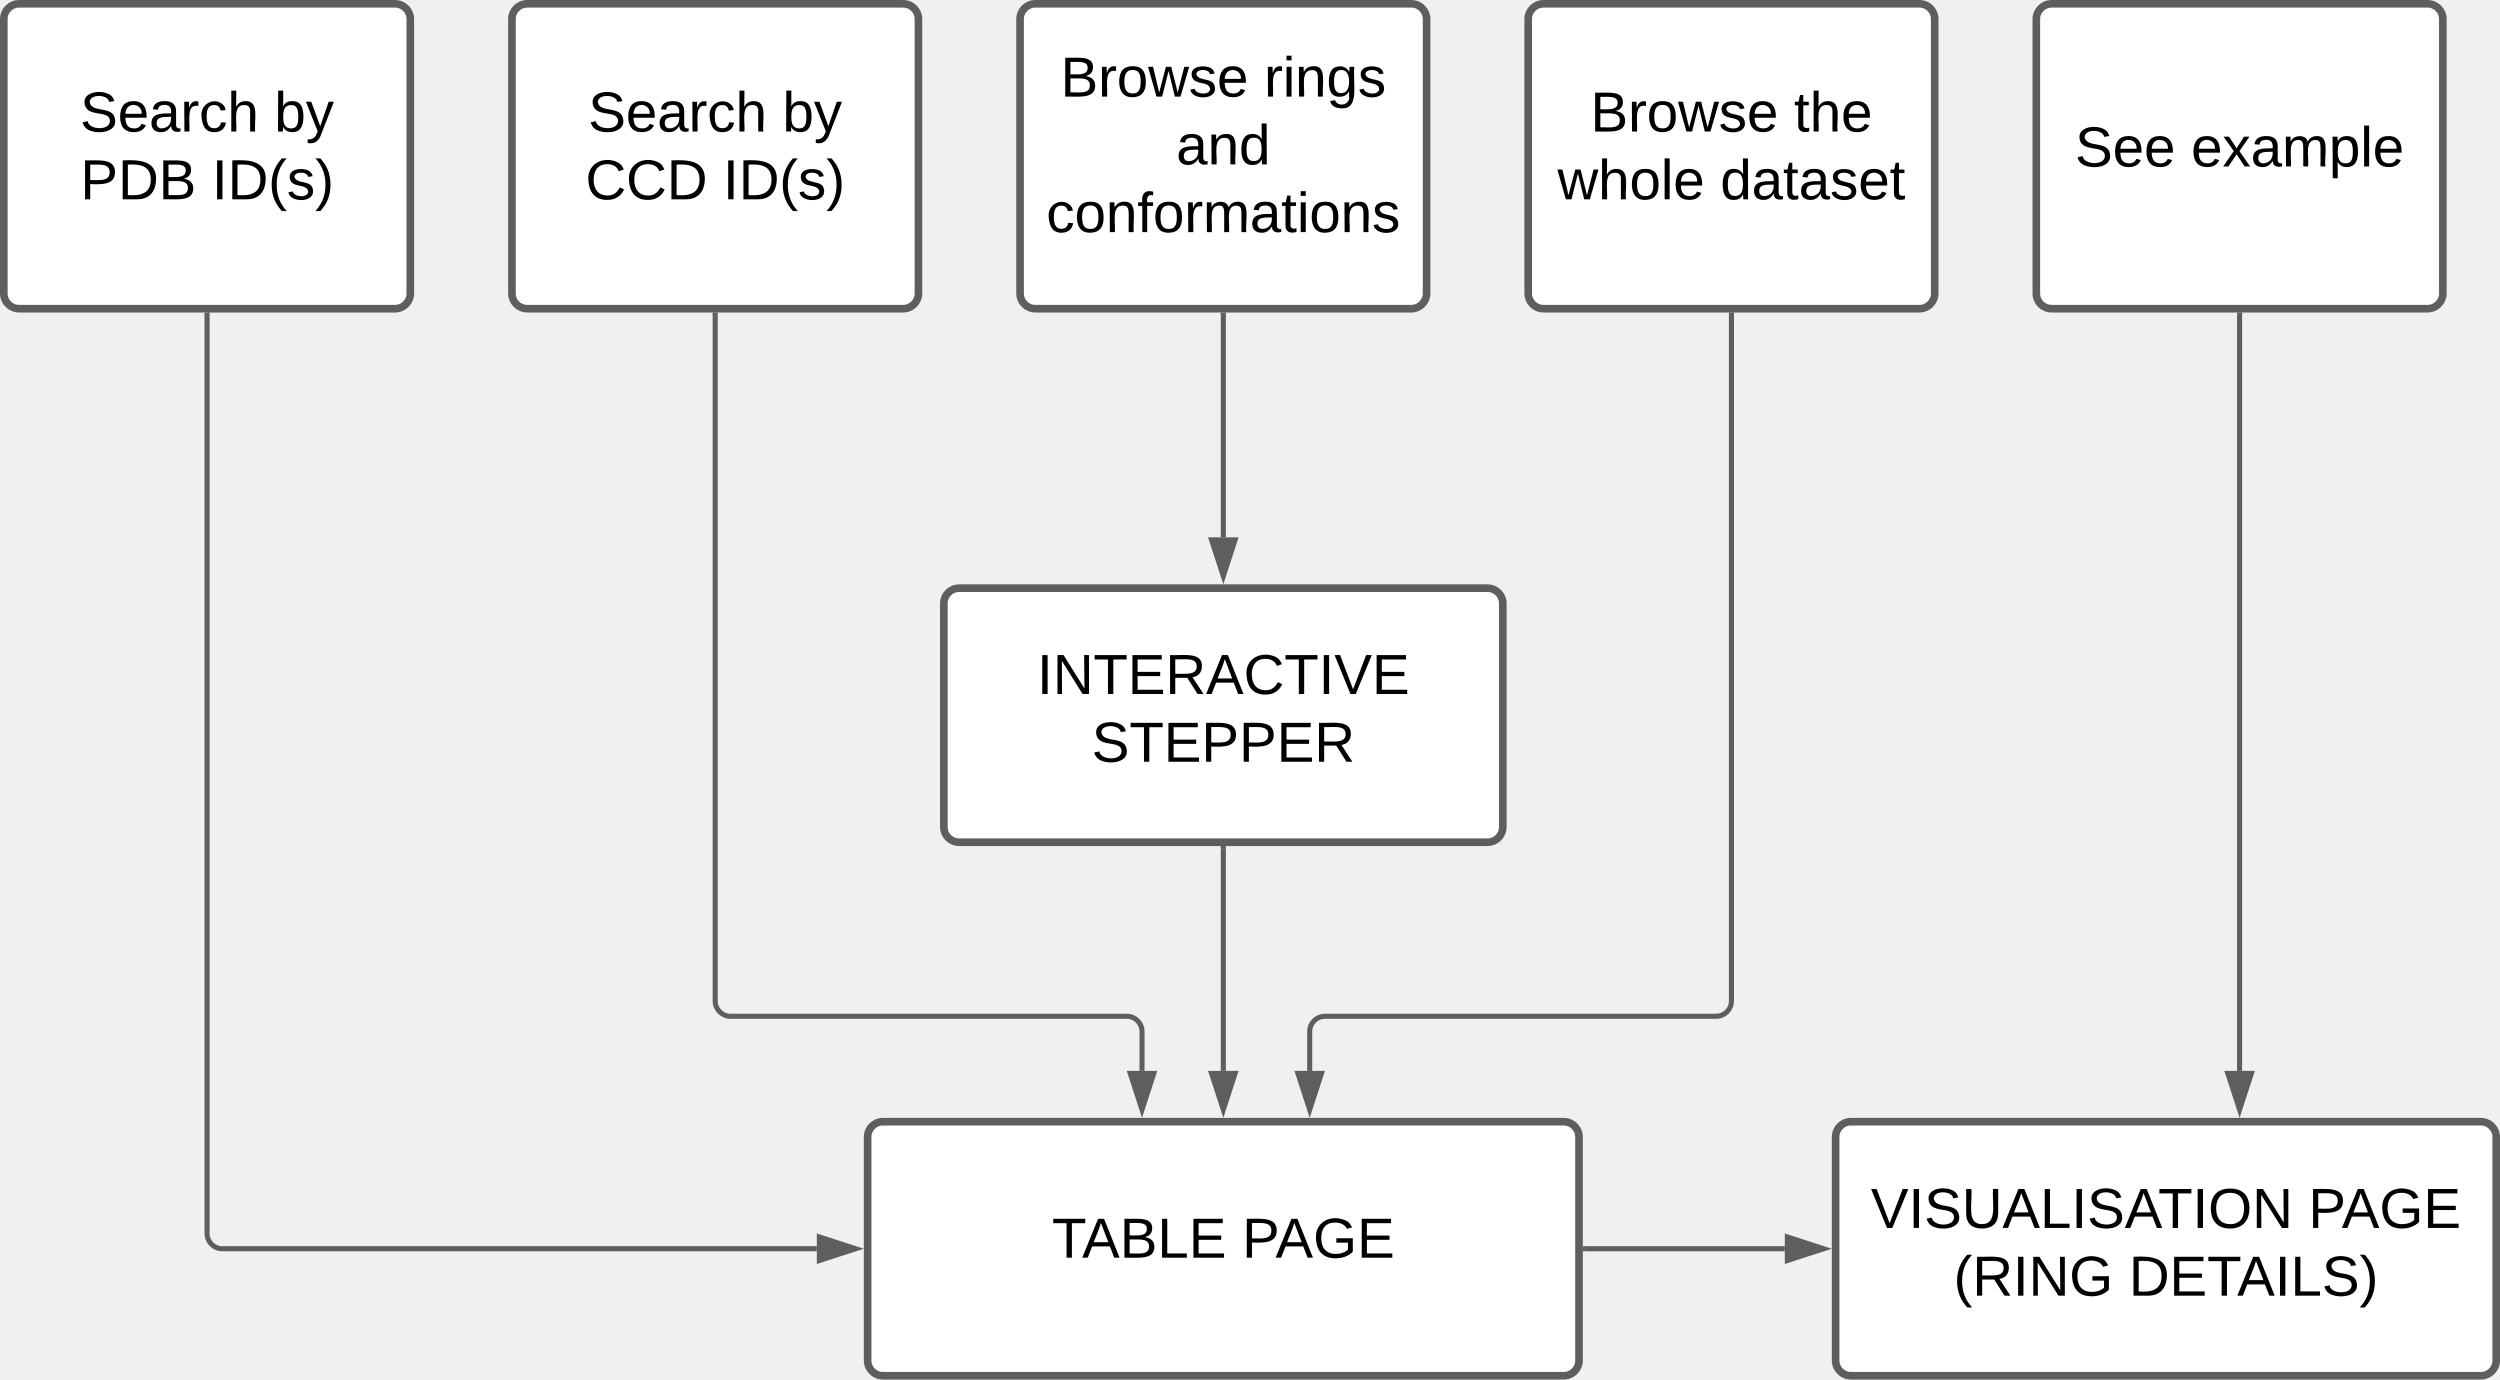
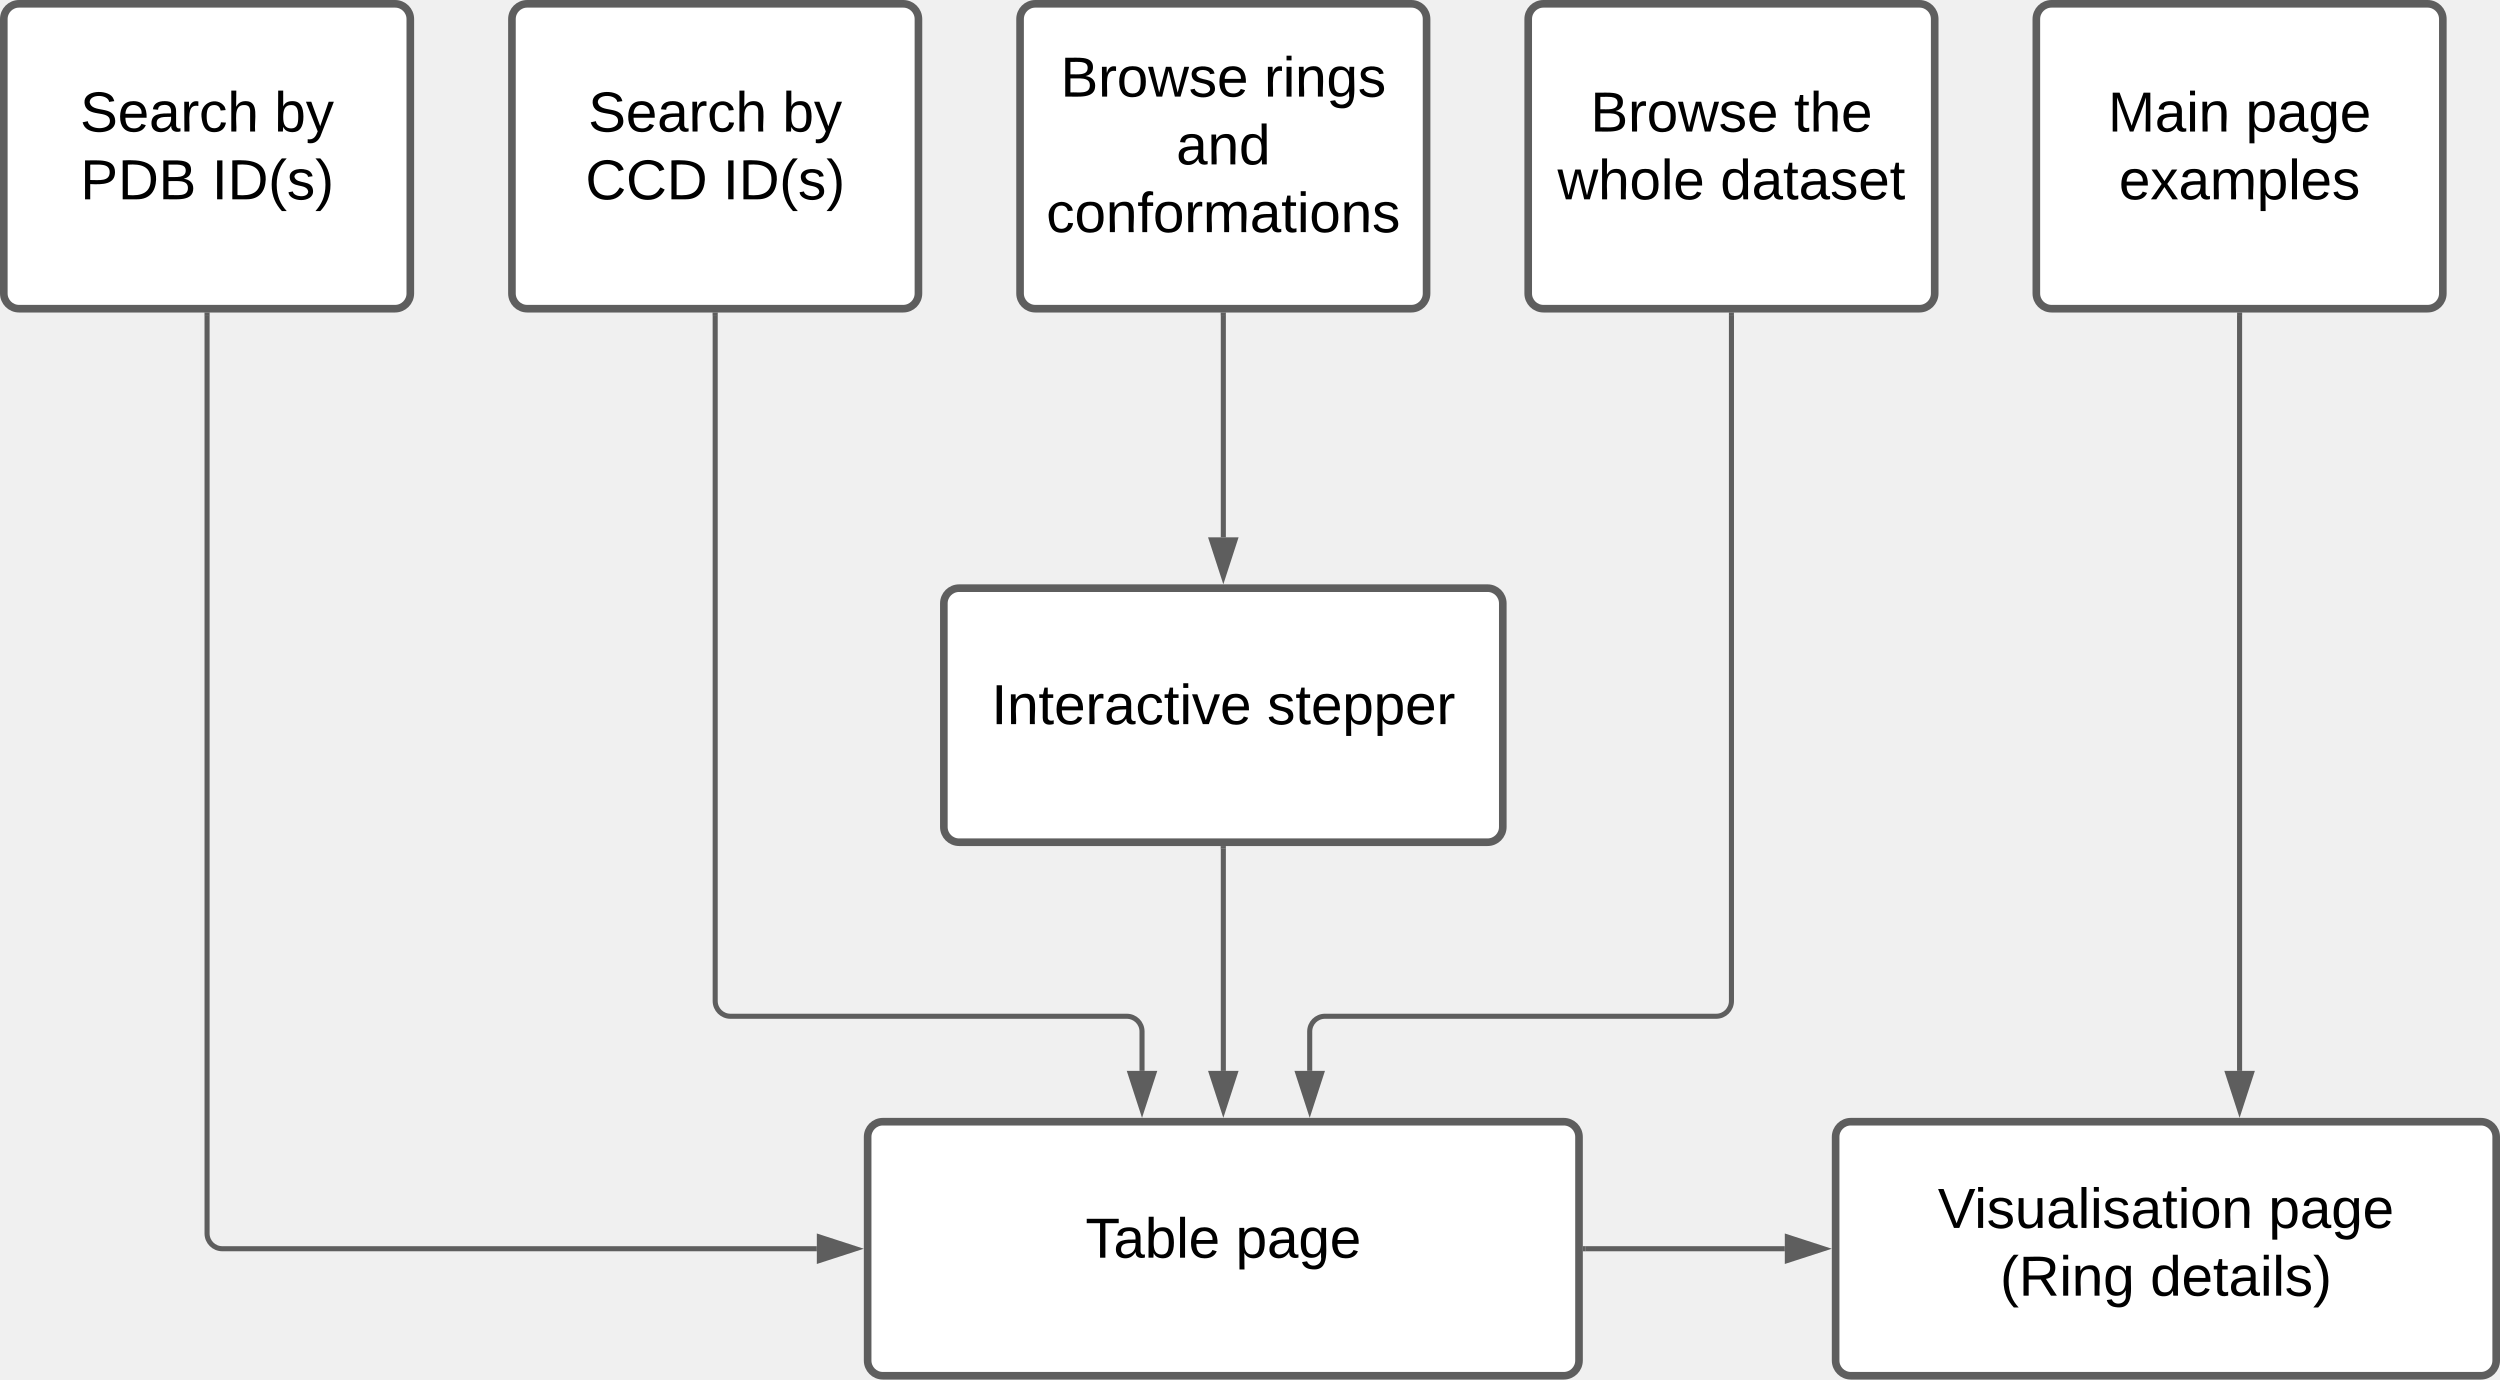
<svg xmlns="http://www.w3.org/2000/svg" xmlns:ns1="lucid" xmlns:xlink="http://www.w3.org/1999/xlink" width="984" height="543">
  <g transform="translate(-398.5 -58.5)" ns1:page-tab-id="0_0">
    <path d="M400 66a6 6 0 0 1 6-6h148a6 6 0 0 1 6 6v108a6 6 0 0 1-6 6H406a6 6 0 0 1-6-6z" stroke="#5e5e5e" stroke-width="3" fill="#fff" />
    <use xlink:href="#a" transform="matrix(1,0,0,1,405,65) translate(25.03086 45.27778)" />
    <use xlink:href="#b" transform="matrix(1,0,0,1,405,65) translate(101.5123 45.27778)" />
    <use xlink:href="#c" transform="matrix(1,0,0,1,405,65) translate(25.12346 71.94444)" />
    <use xlink:href="#d" transform="matrix(1,0,0,1,405,65) translate(76.91358 71.94444)" />
    <path d="M600 66a6 6 0 0 1 6-6h148a6 6 0 0 1 6 6v108a6 6 0 0 1-6 6H606a6 6 0 0 1-6-6z" stroke="#5e5e5e" stroke-width="3" fill="#fff" />
    <use xlink:href="#a" transform="matrix(1,0,0,1,605,65) translate(25.03086 45.27778)" />
    <use xlink:href="#b" transform="matrix(1,0,0,1,605,65) translate(101.5123 45.27778)" />
    <use xlink:href="#e" transform="matrix(1,0,0,1,605,65) translate(23.95062 71.94444)" />
    <use xlink:href="#d" transform="matrix(1,0,0,1,605,65) translate(78.08642 71.94444)" />
    <path d="M800 66a6 6 0 0 1 6-6h148a6 6 0 0 1 6 6v108a6 6 0 0 1-6 6H806a6 6 0 0 1-6-6z" stroke="#5e5e5e" stroke-width="3" fill="#fff" />
    <use xlink:href="#f" transform="matrix(1,0,0,1,805,65) translate(10.92593 31.52778)" />
    <use xlink:href="#g" transform="matrix(1,0,0,1,805,65) translate(91.04938 31.52778)" />
    <use xlink:href="#h" transform="matrix(1,0,0,1,805,65) translate(56.48148 58.19444)" />
    <use xlink:href="#i" transform="matrix(1,0,0,1,805,65) translate(5.339506 84.86111)" />
    <path d="M1000 66a6 6 0 0 1 6-6h148a6 6 0 0 1 6 6v108a6 6 0 0 1-6 6h-148a6 6 0 0 1-6-6z" stroke="#5e5e5e" stroke-width="3" fill="#fff" />
    <use xlink:href="#f" transform="matrix(1,0,0,1,1005,65) translate(19.50617 45.27778)" />
    <use xlink:href="#j" transform="matrix(1,0,0,1,1005,65) translate(99.62963 45.27778)" />
    <use xlink:href="#k" transform="matrix(1,0,0,1,1005,65) translate(6.54321 71.94444)" />
    <use xlink:href="#l" transform="matrix(1,0,0,1,1005,65) translate(70.61728 71.94444)" />
    <path d="M740 506a6 6 0 0 1 6-6h268a6 6 0 0 1 6 6v88a6 6 0 0 1-6 6H746a6 6 0 0 1-6-6z" stroke="#5e5e5e" stroke-width="3" fill="#fff" />
-     <use xlink:href="#m" transform="matrix(1,0,0,1,752,512) translate(60.56173 41.52778)" />
-     <use xlink:href="#n" transform="matrix(1,0,0,1,752,512) translate(135.3765 41.52778)" />
+     <use xlink:href="#m" transform="matrix(1,0,0,1,752,512) translate(73.74074 41.52778)" />
+     <use xlink:href="#n" transform="matrix(1,0,0,1,752,512) translate(132.8765 41.52778)" />
    <path d="M1121 506a6 6 0 0 1 6-6h248a6 6 0 0 1 6 6v88a6 6 0 0 1-6 6h-248a6 6 0 0 1-6-6z" stroke="#5e5e5e" stroke-width="3" fill="#fff" />
-     <use xlink:href="#o" transform="matrix(1,0,0,1,1133,512) translate(1.858025 29.80903)" />
-     <use xlink:href="#p" transform="matrix(1,0,0,1,1133,512) translate(174.0802 29.80903)" />
-     <use xlink:href="#q" transform="matrix(1,0,0,1,1133,512) translate(34.45062 56.47569)" />
-     <use xlink:href="#r" transform="matrix(1,0,0,1,1133,512) translate(103.4012 56.47569)" />
+     <use xlink:href="#o" transform="matrix(1,0,0,1,1133,512) translate(28.21605 29.80903)" />
+     <use xlink:href="#p" transform="matrix(1,0,0,1,1133,512) translate(158.4012 29.80903)" />
+     <use xlink:href="#q" transform="matrix(1,0,0,1,1133,512) translate(52.75309 56.47569)" />
+     <use xlink:href="#r" transform="matrix(1,0,0,1,1133,512) translate(111.8272 56.47569)" />
    <path d="M1200 66a6 6 0 0 1 6-6h148a6 6 0 0 1 6 6v108a6 6 0 0 1-6 6h-148a6 6 0 0 1-6-6z" stroke="#5e5e5e" stroke-width="3" fill="#fff" />
-     <use xlink:href="#s" transform="matrix(1,0,0,1,1205,65) translate(10.24691 59.02778)" />
-     <use xlink:href="#t" transform="matrix(1,0,0,1,1205,65) translate(55.92593 59.02778)" />
+     <use xlink:href="#s" transform="matrix(1,0,0,1,1205,65) translate(23.20988 45.27778)" />
+     <use xlink:href="#p" transform="matrix(1,0,0,1,1205,65) translate(77.40741 45.27778)" />
+     <use xlink:href="#t" transform="matrix(1,0,0,1,1205,65) translate(27.53086 71.94444)" />
    <path d="M1022.5 550h78.5" stroke="#5e5e5e" stroke-width="2" fill="none" />
    <path d="M1022.53 550.98h-1.03V549h1.03z" stroke="#5e5e5e" stroke-width=".05" fill="#5e5e5e" />
    <path d="M1116.26 550l-14.26 4.63v-9.26z" stroke="#5e5e5e" stroke-width="2" fill="#5e5e5e" />
    <path d="M1280 182.5V480" stroke="#5e5e5e" stroke-width="2" fill="none" />
    <path d="M1280.97 182.53h-1.94v-1.03h1.94z" stroke="#5e5e5e" stroke-width=".05" fill="#5e5e5e" />
    <path d="M1280 495.26l-4.63-14.26h9.27z" stroke="#5e5e5e" stroke-width="2" fill="#5e5e5e" />
    <path d="M480 182.5V544a6 6 0 0 0 6 6h234" stroke="#5e5e5e" stroke-width="2" fill="none" />
    <path d="M480.98 182.53h-1.96v-1.03h1.96z" stroke="#5e5e5e" stroke-width=".05" fill="#5e5e5e" />
    <path d="M735.26 550L721 554.63v-9.26z" stroke="#5e5e5e" stroke-width="2" fill="#5e5e5e" />
    <path d="M680 182.5v270a6 6 0 0 0 6 6h156a6 6 0 0 1 6 6V480" stroke="#5e5e5e" stroke-width="2" fill="none" />
    <path d="M680.98 182.53H679v-1.03H681z" stroke="#5e5e5e" stroke-width=".05" fill="#5e5e5e" />
    <path d="M848 495.26L843.37 481h9.26z" stroke="#5e5e5e" stroke-width="2" fill="#5e5e5e" />
    <path d="M880 182.5V270" stroke="#5e5e5e" stroke-width="2" fill="none" />
    <path d="M880.98 182.53H879v-1.03H881z" stroke="#5e5e5e" stroke-width=".05" fill="#5e5e5e" />
    <path d="M880 285.26L875.37 271h9.26z" stroke="#5e5e5e" stroke-width="2" fill="#5e5e5e" />
    <path d="M880 392.5V480" stroke="#5e5e5e" stroke-width="2" fill="none" />
    <path d="M880.98 392.53H879v-1.03H881z" stroke="#5e5e5e" stroke-width=".05" fill="#5e5e5e" />
    <path d="M880 495.26L875.37 481h9.26z" stroke="#5e5e5e" stroke-width="2" fill="#5e5e5e" />
    <path d="M1080 182.5v270a6 6 0 0 1-6 6H920a6 6 0 0 0-6 6V480" stroke="#5e5e5e" stroke-width="2" fill="none" />
    <path d="M1080.97 182.53h-1.94v-1.03h1.94z" stroke="#5e5e5e" stroke-width=".05" fill="#5e5e5e" />
    <path d="M914 495.26L909.37 481h9.26z" stroke="#5e5e5e" stroke-width="2" fill="#5e5e5e" />
    <path d="M770 296a6 6 0 0 1 6-6h208a6 6 0 0 1 6 6v88a6 6 0 0 1-6 6H776a6 6 0 0 1-6-6z" stroke="#5e5e5e" stroke-width="3" fill="#fff" />
    <g>
-       <use xlink:href="#u" transform="matrix(1,0,0,1,782,302) translate(24.69753 29.65278)" />
-       <use xlink:href="#v" transform="matrix(1,0,0,1,782,302) translate(46.20988 56.31944)" />
+       <use xlink:href="#u" transform="matrix(1,0,0,1,782,302) translate(6.734568 41.52778)" />
+       <use xlink:href="#v" transform="matrix(1,0,0,1,782,302) translate(115.2531 41.52778)" />
    </g>
    <defs>
      <path d="M185-189c-5-48-123-54-124 2 14 75 158 14 163 119 3 78-121 87-175 55-17-10-28-26-33-46l33-7c5 56 141 63 141-1 0-78-155-14-162-118-5-82 145-84 179-34 5 7 8 16 11 25" id="w" />
      <path d="M100-194c63 0 86 42 84 106H49c0 40 14 67 53 68 26 1 43-12 49-29l28 8c-11 28-37 45-77 45C44 4 14-33 15-96c1-61 26-98 85-98zm52 81c6-60-76-77-97-28-3 7-6 17-6 28h103" id="x" />
      <path d="M141-36C126-15 110 5 73 4 37 3 15-17 15-53c-1-64 63-63 125-63 3-35-9-54-41-54-24 1-41 7-42 31l-33-3c5-37 33-52 76-52 45 0 72 20 72 64v82c-1 20 7 32 28 27v20c-31 9-61-2-59-35zM48-53c0 20 12 33 32 33 41-3 63-29 60-74-43 2-92-5-92 41" id="y" />
      <path d="M114-163C36-179 61-72 57 0H25l-1-190h30c1 12-1 29 2 39 6-27 23-49 58-41v29" id="z" />
      <path d="M96-169c-40 0-48 33-48 73s9 75 48 75c24 0 41-14 43-38l32 2c-6 37-31 61-74 61-59 0-76-41-82-99-10-93 101-131 147-64 4 7 5 14 7 22l-32 3c-4-21-16-35-41-35" id="A" />
      <path d="M106-169C34-169 62-67 57 0H25v-261h32l-1 103c12-21 28-36 61-36 89 0 53 116 60 194h-32v-121c2-32-8-49-39-48" id="B" />
      <g id="a">
        <use transform="matrix(0.0617284,0,0,0.0617284,0,0)" xlink:href="#w" />
        <use transform="matrix(0.0617284,0,0,0.0617284,14.81481,0)" xlink:href="#x" />
        <use transform="matrix(0.0617284,0,0,0.0617284,27.16049,0)" xlink:href="#y" />
        <use transform="matrix(0.0617284,0,0,0.0617284,39.50617,0)" xlink:href="#z" />
        <use transform="matrix(0.0617284,0,0,0.0617284,46.85185,0)" xlink:href="#A" />
        <use transform="matrix(0.0617284,0,0,0.0617284,57.96296,0)" xlink:href="#B" />
      </g>
      <path d="M115-194c53 0 69 39 70 98 0 66-23 100-70 100C84 3 66-7 56-30L54 0H23l1-261h32v101c10-23 28-34 59-34zm-8 174c40 0 45-34 45-75 0-40-5-75-45-74-42 0-51 32-51 76 0 43 10 73 51 73" id="C" />
      <path d="M179-190L93 31C79 59 56 82 12 73V49c39 6 53-20 64-50L1-190h34L92-34l54-156h33" id="D" />
      <g id="b">
        <use transform="matrix(0.0617284,0,0,0.0617284,0,0)" xlink:href="#C" />
        <use transform="matrix(0.0617284,0,0,0.0617284,12.34568,0)" xlink:href="#D" />
      </g>
      <path d="M30-248c87 1 191-15 191 75 0 78-77 80-158 76V0H30v-248zm33 125c57 0 124 11 124-50 0-59-68-47-124-48v98" id="E" />
      <path d="M30-248c118-7 216 8 213 122C240-48 200 0 122 0H30v-248zM63-27c89 8 146-16 146-99s-60-101-146-95v194" id="F" />
      <path d="M160-131c35 5 61 23 61 61C221 17 115-2 30 0v-248c76 3 177-17 177 60 0 33-19 50-47 57zm-97-11c50-1 110 9 110-42 0-47-63-36-110-37v79zm0 115c55-2 124 14 124-45 0-56-70-42-124-44v89" id="G" />
      <g id="c">
        <use transform="matrix(0.0617284,0,0,0.0617284,0,0)" xlink:href="#E" />
        <use transform="matrix(0.0617284,0,0,0.0617284,14.81481,0)" xlink:href="#F" />
        <use transform="matrix(0.0617284,0,0,0.0617284,30.80247,0)" xlink:href="#G" />
      </g>
      <path d="M33 0v-248h34V0H33" id="H" />
      <path d="M87 75C49 33 22-17 22-94c0-76 28-126 65-167h31c-38 41-64 92-64 168S80 34 118 75H87" id="I" />
      <path d="M135-143c-3-34-86-38-87 0 15 53 115 12 119 90S17 21 10-45l28-5c4 36 97 45 98 0-10-56-113-15-118-90-4-57 82-63 122-42 12 7 21 19 24 35" id="J" />
      <path d="M33-261c38 41 65 92 65 168S71 34 33 75H2C39 34 66-17 66-93S39-220 2-261h31" id="K" />
      <g id="d">
        <use transform="matrix(0.0617284,0,0,0.0617284,0,0)" xlink:href="#H" />
        <use transform="matrix(0.0617284,0,0,0.0617284,6.17284,0)" xlink:href="#F" />
        <use transform="matrix(0.0617284,0,0,0.0617284,22.16049,0)" xlink:href="#I" />
        <use transform="matrix(0.0617284,0,0,0.0617284,29.50617,0)" xlink:href="#J" />
        <use transform="matrix(0.0617284,0,0,0.0617284,40.61728,0)" xlink:href="#K" />
      </g>
      <path d="M212-179c-10-28-35-45-73-45-59 0-87 40-87 99 0 60 29 101 89 101 43 0 62-24 78-52l27 14C228-24 195 4 139 4 59 4 22-46 18-125c-6-104 99-153 187-111 19 9 31 26 39 46" id="L" />
      <g id="e">
        <use transform="matrix(0.0617284,0,0,0.0617284,0,0)" xlink:href="#L" />
        <use transform="matrix(0.0617284,0,0,0.0617284,15.98765,0)" xlink:href="#L" />
        <use transform="matrix(0.0617284,0,0,0.0617284,31.97531,0)" xlink:href="#F" />
      </g>
      <path d="M100-194c62-1 85 37 85 99 1 63-27 99-86 99S16-35 15-95c0-66 28-99 85-99zM99-20c44 1 53-31 53-75 0-43-8-75-51-75s-53 32-53 75 10 74 51 75" id="M" />
      <path d="M206 0h-36l-40-164L89 0H53L-1-190h32L70-26l43-164h34l41 164 42-164h31" id="N" />
      <g id="f">
        <use transform="matrix(0.0617284,0,0,0.0617284,0,0)" xlink:href="#G" />
        <use transform="matrix(0.0617284,0,0,0.0617284,14.81481,0)" xlink:href="#z" />
        <use transform="matrix(0.0617284,0,0,0.0617284,22.16049,0)" xlink:href="#M" />
        <use transform="matrix(0.0617284,0,0,0.0617284,34.50617,0)" xlink:href="#N" />
        <use transform="matrix(0.0617284,0,0,0.0617284,50.49383,0)" xlink:href="#J" />
        <use transform="matrix(0.0617284,0,0,0.0617284,61.60494,0)" xlink:href="#x" />
      </g>
      <path d="M24-231v-30h32v30H24zM24 0v-190h32V0H24" id="O" />
      <path d="M117-194c89-4 53 116 60 194h-32v-121c0-31-8-49-39-48C34-167 62-67 57 0H25l-1-190h30c1 10-1 24 2 32 11-22 29-35 61-36" id="P" />
      <path d="M177-190C167-65 218 103 67 71c-23-6-38-20-44-43l32-5c15 47 100 32 89-28v-30C133-14 115 1 83 1 29 1 15-40 15-95c0-56 16-97 71-98 29-1 48 16 59 35 1-10 0-23 2-32h30zM94-22c36 0 50-32 50-73 0-42-14-75-50-75-39 0-46 34-46 75s6 73 46 73" id="Q" />
      <g id="g">
        <use transform="matrix(0.0617284,0,0,0.0617284,0,0)" xlink:href="#z" />
        <use transform="matrix(0.0617284,0,0,0.0617284,7.345679,0)" xlink:href="#O" />
        <use transform="matrix(0.0617284,0,0,0.0617284,12.22222,0)" xlink:href="#P" />
        <use transform="matrix(0.0617284,0,0,0.0617284,24.5679,0)" xlink:href="#Q" />
        <use transform="matrix(0.0617284,0,0,0.0617284,36.91358,0)" xlink:href="#J" />
      </g>
      <path d="M85-194c31 0 48 13 60 33l-1-100h32l1 261h-30c-2-10 0-23-3-31C134-8 116 4 85 4 32 4 16-35 15-94c0-66 23-100 70-100zm9 24c-40 0-46 34-46 75 0 40 6 74 45 74 42 0 51-32 51-76 0-42-9-74-50-73" id="R" />
      <g id="h">
        <use transform="matrix(0.0617284,0,0,0.0617284,0,0)" xlink:href="#y" />
        <use transform="matrix(0.0617284,0,0,0.0617284,12.34568,0)" xlink:href="#P" />
        <use transform="matrix(0.0617284,0,0,0.0617284,24.69136,0)" xlink:href="#R" />
      </g>
      <path d="M101-234c-31-9-42 10-38 44h38v23H63V0H32v-167H5v-23h27c-7-52 17-82 69-68v24" id="S" />
      <path d="M210-169c-67 3-38 105-44 169h-31v-121c0-29-5-50-35-48C34-165 62-65 56 0H25l-1-190h30c1 10-1 24 2 32 10-44 99-50 107 0 11-21 27-35 58-36 85-2 47 119 55 194h-31v-121c0-29-5-49-35-48" id="T" />
      <path d="M59-47c-2 24 18 29 38 22v24C64 9 27 4 27-40v-127H5v-23h24l9-43h21v43h35v23H59v120" id="U" />
      <g id="i">
        <use transform="matrix(0.0617284,0,0,0.0617284,0,0)" xlink:href="#A" />
        <use transform="matrix(0.0617284,0,0,0.0617284,11.11111,0)" xlink:href="#M" />
        <use transform="matrix(0.0617284,0,0,0.0617284,23.45679,0)" xlink:href="#P" />
        <use transform="matrix(0.0617284,0,0,0.0617284,35.80247,0)" xlink:href="#S" />
        <use transform="matrix(0.0617284,0,0,0.0617284,41.97531,0)" xlink:href="#M" />
        <use transform="matrix(0.0617284,0,0,0.0617284,54.32099,0)" xlink:href="#z" />
        <use transform="matrix(0.0617284,0,0,0.0617284,61.66667,0)" xlink:href="#T" />
        <use transform="matrix(0.0617284,0,0,0.0617284,80.12346,0)" xlink:href="#y" />
        <use transform="matrix(0.0617284,0,0,0.0617284,92.46914,0)" xlink:href="#U" />
        <use transform="matrix(0.0617284,0,0,0.0617284,98.64198,0)" xlink:href="#O" />
        <use transform="matrix(0.0617284,0,0,0.0617284,103.5185,0)" xlink:href="#M" />
        <use transform="matrix(0.0617284,0,0,0.0617284,115.8642,0)" xlink:href="#P" />
        <use transform="matrix(0.0617284,0,0,0.0617284,128.2099,0)" xlink:href="#J" />
      </g>
      <g id="j">
        <use transform="matrix(0.0617284,0,0,0.0617284,0,0)" xlink:href="#U" />
        <use transform="matrix(0.0617284,0,0,0.0617284,6.17284,0)" xlink:href="#B" />
        <use transform="matrix(0.0617284,0,0,0.0617284,18.51852,0)" xlink:href="#x" />
      </g>
      <path d="M24 0v-261h32V0H24" id="V" />
      <g id="k">
        <use transform="matrix(0.0617284,0,0,0.0617284,0,0)" xlink:href="#N" />
        <use transform="matrix(0.0617284,0,0,0.0617284,15.98765,0)" xlink:href="#B" />
        <use transform="matrix(0.0617284,0,0,0.0617284,28.33333,0)" xlink:href="#M" />
        <use transform="matrix(0.0617284,0,0,0.0617284,40.67901,0)" xlink:href="#V" />
        <use transform="matrix(0.0617284,0,0,0.0617284,45.55556,0)" xlink:href="#x" />
      </g>
      <g id="l">
        <use transform="matrix(0.0617284,0,0,0.0617284,0,0)" xlink:href="#R" />
        <use transform="matrix(0.0617284,0,0,0.0617284,12.34568,0)" xlink:href="#y" />
        <use transform="matrix(0.0617284,0,0,0.0617284,24.69136,0)" xlink:href="#U" />
        <use transform="matrix(0.0617284,0,0,0.0617284,30.8642,0)" xlink:href="#y" />
        <use transform="matrix(0.0617284,0,0,0.0617284,43.20988,0)" xlink:href="#J" />
        <use transform="matrix(0.0617284,0,0,0.0617284,54.32099,0)" xlink:href="#x" />
        <use transform="matrix(0.0617284,0,0,0.0617284,66.66667,0)" xlink:href="#U" />
      </g>
      <path d="M127-220V0H93v-220H8v-28h204v28h-85" id="W" />
-       <path d="M205 0l-28-72H64L36 0H1l101-248h38L239 0h-34zm-38-99l-47-123c-12 45-31 82-46 123h93" id="X" />
-       <path d="M30 0v-248h33v221h125V0H30" id="Y" />
-       <path d="M30 0v-248h187v28H63v79h144v27H63v87h162V0H30" id="Z" />
      <g id="m">
        <use transform="matrix(0.0617284,0,0,0.0617284,0,0)" xlink:href="#W" />
-         <use transform="matrix(0.0617284,0,0,0.0617284,11.85185,0)" xlink:href="#X" />
-         <use transform="matrix(0.0617284,0,0,0.0617284,26.66667,0)" xlink:href="#G" />
-         <use transform="matrix(0.0617284,0,0,0.0617284,41.48148,0)" xlink:href="#Y" />
-         <use transform="matrix(0.0617284,0,0,0.0617284,53.82716,0)" xlink:href="#Z" />
-       </g>
-       <path d="M143 4C61 4 22-44 18-125c-5-107 100-154 193-111 17 8 29 25 37 43l-32 9c-13-25-37-40-76-40-61 0-88 39-88 99 0 61 29 100 91 101 35 0 62-11 79-27v-45h-74v-28h105v86C228-13 192 4 143 4" id="aa" />
+         <use transform="matrix(0.0617284,0,0,0.0617284,11.04938,0)" xlink:href="#y" />
+         <use transform="matrix(0.0617284,0,0,0.0617284,23.39506,0)" xlink:href="#C" />
+         <use transform="matrix(0.0617284,0,0,0.0617284,35.74074,0)" xlink:href="#V" />
+         <use transform="matrix(0.0617284,0,0,0.0617284,40.61728,0)" xlink:href="#x" />
+       </g>
+       <path d="M115-194c55 1 70 41 70 98S169 2 115 4C84 4 66-9 55-30l1 105H24l-1-265h31l2 30c10-21 28-34 59-34zm-8 174c40 0 45-34 45-75s-6-73-45-74c-42 0-51 32-51 76 0 43 10 73 51 73" id="X" />
      <g id="n">
-         <use transform="matrix(0.0617284,0,0,0.0617284,0,0)" xlink:href="#E" />
-         <use transform="matrix(0.0617284,0,0,0.0617284,13.14815,0)" xlink:href="#X" />
-         <use transform="matrix(0.0617284,0,0,0.0617284,27.96296,0)" xlink:href="#aa" />
-         <use transform="matrix(0.0617284,0,0,0.0617284,45.24691,0)" xlink:href="#Z" />
-       </g>
-       <path d="M137 0h-34L2-248h35l83 218 83-218h36" id="ab" />
-       <path d="M232-93c-1 65-40 97-104 97C67 4 28-28 28-90v-158h33c8 89-33 224 67 224 102 0 64-133 71-224h33v155" id="ac" />
-       <path d="M140-251c81 0 123 46 123 126C263-46 219 4 140 4 59 4 17-45 17-125s42-126 123-126zm0 227c63 0 89-41 89-101s-29-99-89-99c-61 0-89 39-89 99S79-25 140-24" id="ad" />
-       <path d="M190 0L58-211 59 0H30v-248h39L202-35l-2-213h31V0h-41" id="ae" />
+         <use transform="matrix(0.0617284,0,0,0.0617284,0,0)" xlink:href="#X" />
+         <use transform="matrix(0.0617284,0,0,0.0617284,12.34568,0)" xlink:href="#y" />
+         <use transform="matrix(0.0617284,0,0,0.0617284,24.69136,0)" xlink:href="#Q" />
+         <use transform="matrix(0.0617284,0,0,0.0617284,37.03704,0)" xlink:href="#x" />
+       </g>
+       <path d="M137 0h-34L2-248h35l83 218 83-218h36" id="Y" />
+       <path d="M84 4C-5 8 30-112 23-190h32v120c0 31 7 50 39 49 72-2 45-101 50-169h31l1 190h-30c-1-10 1-25-2-33-11 22-28 36-60 37" id="Z" />
      <g id="o">
-         <use transform="matrix(0.0617284,0,0,0.0617284,0,0)" xlink:href="#ab" />
-         <use transform="matrix(0.0617284,0,0,0.0617284,14.81481,0)" xlink:href="#H" />
-         <use transform="matrix(0.0617284,0,0,0.0617284,20.98765,0)" xlink:href="#w" />
-         <use transform="matrix(0.0617284,0,0,0.0617284,35.80247,0)" xlink:href="#ac" />
-         <use transform="matrix(0.0617284,0,0,0.0617284,51.79012,0)" xlink:href="#X" />
-         <use transform="matrix(0.0617284,0,0,0.0617284,66.60494,0)" xlink:href="#Y" />
-         <use transform="matrix(0.0617284,0,0,0.0617284,78.95062,0)" xlink:href="#H" />
-         <use transform="matrix(0.0617284,0,0,0.0617284,85.12346,0)" xlink:href="#w" />
-         <use transform="matrix(0.0617284,0,0,0.0617284,99.93827,0)" xlink:href="#X" />
-         <use transform="matrix(0.0617284,0,0,0.0617284,113.0864,0)" xlink:href="#W" />
-         <use transform="matrix(0.0617284,0,0,0.0617284,126.6049,0)" xlink:href="#H" />
-         <use transform="matrix(0.0617284,0,0,0.0617284,132.7778,0)" xlink:href="#ad" />
-         <use transform="matrix(0.0617284,0,0,0.0617284,150.0617,0)" xlink:href="#ae" />
+         <use transform="matrix(0.0617284,0,0,0.0617284,0,0)" xlink:href="#Y" />
+         <use transform="matrix(0.0617284,0,0,0.0617284,14.38272,0)" xlink:href="#O" />
+         <use transform="matrix(0.0617284,0,0,0.0617284,19.25926,0)" xlink:href="#J" />
+         <use transform="matrix(0.0617284,0,0,0.0617284,30.37037,0)" xlink:href="#Z" />
+         <use transform="matrix(0.0617284,0,0,0.0617284,42.71605,0)" xlink:href="#y" />
+         <use transform="matrix(0.0617284,0,0,0.0617284,55.06173,0)" xlink:href="#V" />
+         <use transform="matrix(0.0617284,0,0,0.0617284,59.93827,0)" xlink:href="#O" />
+         <use transform="matrix(0.0617284,0,0,0.0617284,64.81481,0)" xlink:href="#J" />
+         <use transform="matrix(0.0617284,0,0,0.0617284,75.92593,0)" xlink:href="#y" />
+         <use transform="matrix(0.0617284,0,0,0.0617284,88.2716,0)" xlink:href="#U" />
+         <use transform="matrix(0.0617284,0,0,0.0617284,94.44444,0)" xlink:href="#O" />
+         <use transform="matrix(0.0617284,0,0,0.0617284,99.32099,0)" xlink:href="#M" />
+         <use transform="matrix(0.0617284,0,0,0.0617284,111.6667,0)" xlink:href="#P" />
      </g>
      <g id="p">
-         <use transform="matrix(0.0617284,0,0,0.0617284,0,0)" xlink:href="#E" />
-         <use transform="matrix(0.0617284,0,0,0.0617284,13.14815,0)" xlink:href="#X" />
-         <use transform="matrix(0.0617284,0,0,0.0617284,27.96296,0)" xlink:href="#aa" />
-         <use transform="matrix(0.0617284,0,0,0.0617284,45.24691,0)" xlink:href="#Z" />
-       </g>
-       <path d="M233-177c-1 41-23 64-60 70L243 0h-38l-65-103H63V0H30v-248c88 3 205-21 203 71zM63-129c60-2 137 13 137-47 0-61-80-42-137-45v92" id="af" />
+         <use transform="matrix(0.0617284,0,0,0.0617284,0,0)" xlink:href="#X" />
+         <use transform="matrix(0.0617284,0,0,0.0617284,12.34568,0)" xlink:href="#y" />
+         <use transform="matrix(0.0617284,0,0,0.0617284,24.69136,0)" xlink:href="#Q" />
+         <use transform="matrix(0.0617284,0,0,0.0617284,37.03704,0)" xlink:href="#x" />
+       </g>
+       <path d="M233-177c-1 41-23 64-60 70L243 0h-38l-65-103H63V0H30v-248c88 3 205-21 203 71zM63-129c60-2 137 13 137-47 0-61-80-42-137-45v92" id="aa" />
      <g id="q">
        <use transform="matrix(0.0617284,0,0,0.0617284,0,0)" xlink:href="#I" />
-         <use transform="matrix(0.0617284,0,0,0.0617284,7.345679,0)" xlink:href="#af" />
-         <use transform="matrix(0.0617284,0,0,0.0617284,23.33333,0)" xlink:href="#H" />
-         <use transform="matrix(0.0617284,0,0,0.0617284,29.50617,0)" xlink:href="#ae" />
-         <use transform="matrix(0.0617284,0,0,0.0617284,45.49383,0)" xlink:href="#aa" />
+         <use transform="matrix(0.0617284,0,0,0.0617284,7.345679,0)" xlink:href="#aa" />
+         <use transform="matrix(0.0617284,0,0,0.0617284,23.33333,0)" xlink:href="#O" />
+         <use transform="matrix(0.0617284,0,0,0.0617284,28.20988,0)" xlink:href="#P" />
+         <use transform="matrix(0.0617284,0,0,0.0617284,40.55556,0)" xlink:href="#Q" />
      </g>
      <g id="r">
-         <use transform="matrix(0.0617284,0,0,0.0617284,0,0)" xlink:href="#F" />
-         <use transform="matrix(0.0617284,0,0,0.0617284,15.98765,0)" xlink:href="#Z" />
-         <use transform="matrix(0.0617284,0,0,0.0617284,30.80247,0)" xlink:href="#W" />
-         <use transform="matrix(0.0617284,0,0,0.0617284,42.65432,0)" xlink:href="#X" />
-         <use transform="matrix(0.0617284,0,0,0.0617284,57.46914,0)" xlink:href="#H" />
-         <use transform="matrix(0.0617284,0,0,0.0617284,63.64198,0)" xlink:href="#Y" />
-         <use transform="matrix(0.0617284,0,0,0.0617284,75.98765,0)" xlink:href="#w" />
-         <use transform="matrix(0.0617284,0,0,0.0617284,90.80247,0)" xlink:href="#K" />
-       </g>
+         <use transform="matrix(0.0617284,0,0,0.0617284,0,0)" xlink:href="#R" />
+         <use transform="matrix(0.0617284,0,0,0.0617284,12.34568,0)" xlink:href="#x" />
+         <use transform="matrix(0.0617284,0,0,0.0617284,24.69136,0)" xlink:href="#U" />
+         <use transform="matrix(0.0617284,0,0,0.0617284,30.8642,0)" xlink:href="#y" />
+         <use transform="matrix(0.0617284,0,0,0.0617284,43.20988,0)" xlink:href="#O" />
+         <use transform="matrix(0.0617284,0,0,0.0617284,48.08642,0)" xlink:href="#V" />
+         <use transform="matrix(0.0617284,0,0,0.0617284,52.96296,0)" xlink:href="#J" />
+         <use transform="matrix(0.0617284,0,0,0.0617284,64.07407,0)" xlink:href="#K" />
+       </g>
+       <path d="M240 0l2-218c-23 76-54 145-80 218h-23L58-218 59 0H30v-248h44l77 211c21-75 51-140 76-211h43V0h-30" id="ab" />
      <g id="s">
-         <use transform="matrix(0.0617284,0,0,0.0617284,0,0)" xlink:href="#w" />
-         <use transform="matrix(0.0617284,0,0,0.0617284,14.81481,0)" xlink:href="#x" />
-         <use transform="matrix(0.0617284,0,0,0.0617284,27.16049,0)" xlink:href="#x" />
-       </g>
-       <path d="M141 0L90-78 38 0H4l68-98-65-92h35l48 74 47-74h35l-64 92 68 98h-35" id="ag" />
-       <path d="M115-194c55 1 70 41 70 98S169 2 115 4C84 4 66-9 55-30l1 105H24l-1-265h31l2 30c10-21 28-34 59-34zm-8 174c40 0 45-34 45-75s-6-73-45-74c-42 0-51 32-51 76 0 43 10 73 51 73" id="ah" />
+         <use transform="matrix(0.0617284,0,0,0.0617284,0,0)" xlink:href="#ab" />
+         <use transform="matrix(0.0617284,0,0,0.0617284,18.45679,0)" xlink:href="#y" />
+         <use transform="matrix(0.0617284,0,0,0.0617284,30.80247,0)" xlink:href="#O" />
+         <use transform="matrix(0.0617284,0,0,0.0617284,35.67901,0)" xlink:href="#P" />
+       </g>
+       <path d="M141 0L90-78 38 0H4l68-98-65-92h35l48 74 47-74h35l-64 92 68 98h-35" id="ac" />
      <g id="t">
        <use transform="matrix(0.0617284,0,0,0.0617284,0,0)" xlink:href="#x" />
-         <use transform="matrix(0.0617284,0,0,0.0617284,12.34568,0)" xlink:href="#ag" />
+         <use transform="matrix(0.0617284,0,0,0.0617284,12.34568,0)" xlink:href="#ac" />
        <use transform="matrix(0.0617284,0,0,0.0617284,23.45679,0)" xlink:href="#y" />
        <use transform="matrix(0.0617284,0,0,0.0617284,35.80247,0)" xlink:href="#T" />
-         <use transform="matrix(0.0617284,0,0,0.0617284,54.25926,0)" xlink:href="#ah" />
+         <use transform="matrix(0.0617284,0,0,0.0617284,54.25926,0)" xlink:href="#X" />
        <use transform="matrix(0.0617284,0,0,0.0617284,66.60494,0)" xlink:href="#V" />
        <use transform="matrix(0.0617284,0,0,0.0617284,71.48148,0)" xlink:href="#x" />
-       </g>
+         <use transform="matrix(0.0617284,0,0,0.0617284,83.82716,0)" xlink:href="#J" />
+       </g>
+       <path d="M108 0H70L1-190h34L89-25l56-165h34" id="ad" />
      <g id="u">
        <use transform="matrix(0.0617284,0,0,0.0617284,0,0)" xlink:href="#H" />
-         <use transform="matrix(0.0617284,0,0,0.0617284,6.17284,0)" xlink:href="#ae" />
-         <use transform="matrix(0.0617284,0,0,0.0617284,22.16049,0)" xlink:href="#W" />
-         <use transform="matrix(0.0617284,0,0,0.0617284,35.67901,0)" xlink:href="#Z" />
-         <use transform="matrix(0.0617284,0,0,0.0617284,50.49383,0)" xlink:href="#af" />
-         <use transform="matrix(0.0617284,0,0,0.0617284,66.48148,0)" xlink:href="#X" />
-         <use transform="matrix(0.0617284,0,0,0.0617284,81.2963,0)" xlink:href="#L" />
-         <use transform="matrix(0.0617284,0,0,0.0617284,97.28395,0)" xlink:href="#W" />
-         <use transform="matrix(0.0617284,0,0,0.0617284,110.8025,0)" xlink:href="#H" />
-         <use transform="matrix(0.0617284,0,0,0.0617284,116.9753,0)" xlink:href="#ab" />
-         <use transform="matrix(0.0617284,0,0,0.0617284,131.7901,0)" xlink:href="#Z" />
+         <use transform="matrix(0.0617284,0,0,0.0617284,6.17284,0)" xlink:href="#P" />
+         <use transform="matrix(0.0617284,0,0,0.0617284,18.51852,0)" xlink:href="#U" />
+         <use transform="matrix(0.0617284,0,0,0.0617284,24.69136,0)" xlink:href="#x" />
+         <use transform="matrix(0.0617284,0,0,0.0617284,37.03704,0)" xlink:href="#z" />
+         <use transform="matrix(0.0617284,0,0,0.0617284,44.38272,0)" xlink:href="#y" />
+         <use transform="matrix(0.0617284,0,0,0.0617284,56.7284,0)" xlink:href="#A" />
+         <use transform="matrix(0.0617284,0,0,0.0617284,67.83951,0)" xlink:href="#U" />
+         <use transform="matrix(0.0617284,0,0,0.0617284,74.01235,0)" xlink:href="#O" />
+         <use transform="matrix(0.0617284,0,0,0.0617284,78.88889,0)" xlink:href="#ad" />
+         <use transform="matrix(0.0617284,0,0,0.0617284,90,0)" xlink:href="#x" />
      </g>
      <g id="v">
-         <use transform="matrix(0.0617284,0,0,0.0617284,0,0)" xlink:href="#w" />
-         <use transform="matrix(0.0617284,0,0,0.0617284,14.81481,0)" xlink:href="#W" />
-         <use transform="matrix(0.0617284,0,0,0.0617284,28.33333,0)" xlink:href="#Z" />
-         <use transform="matrix(0.0617284,0,0,0.0617284,43.14815,0)" xlink:href="#E" />
-         <use transform="matrix(0.0617284,0,0,0.0617284,57.96296,0)" xlink:href="#E" />
-         <use transform="matrix(0.0617284,0,0,0.0617284,72.77778,0)" xlink:href="#Z" />
-         <use transform="matrix(0.0617284,0,0,0.0617284,87.59259,0)" xlink:href="#af" />
+         <use transform="matrix(0.0617284,0,0,0.0617284,0,0)" xlink:href="#J" />
+         <use transform="matrix(0.0617284,0,0,0.0617284,11.11111,0)" xlink:href="#U" />
+         <use transform="matrix(0.0617284,0,0,0.0617284,17.28395,0)" xlink:href="#x" />
+         <use transform="matrix(0.0617284,0,0,0.0617284,29.62963,0)" xlink:href="#X" />
+         <use transform="matrix(0.0617284,0,0,0.0617284,41.97531,0)" xlink:href="#X" />
+         <use transform="matrix(0.0617284,0,0,0.0617284,54.32099,0)" xlink:href="#x" />
+         <use transform="matrix(0.0617284,0,0,0.0617284,66.66667,0)" xlink:href="#z" />
      </g>
    </defs>
  </g>
</svg>
